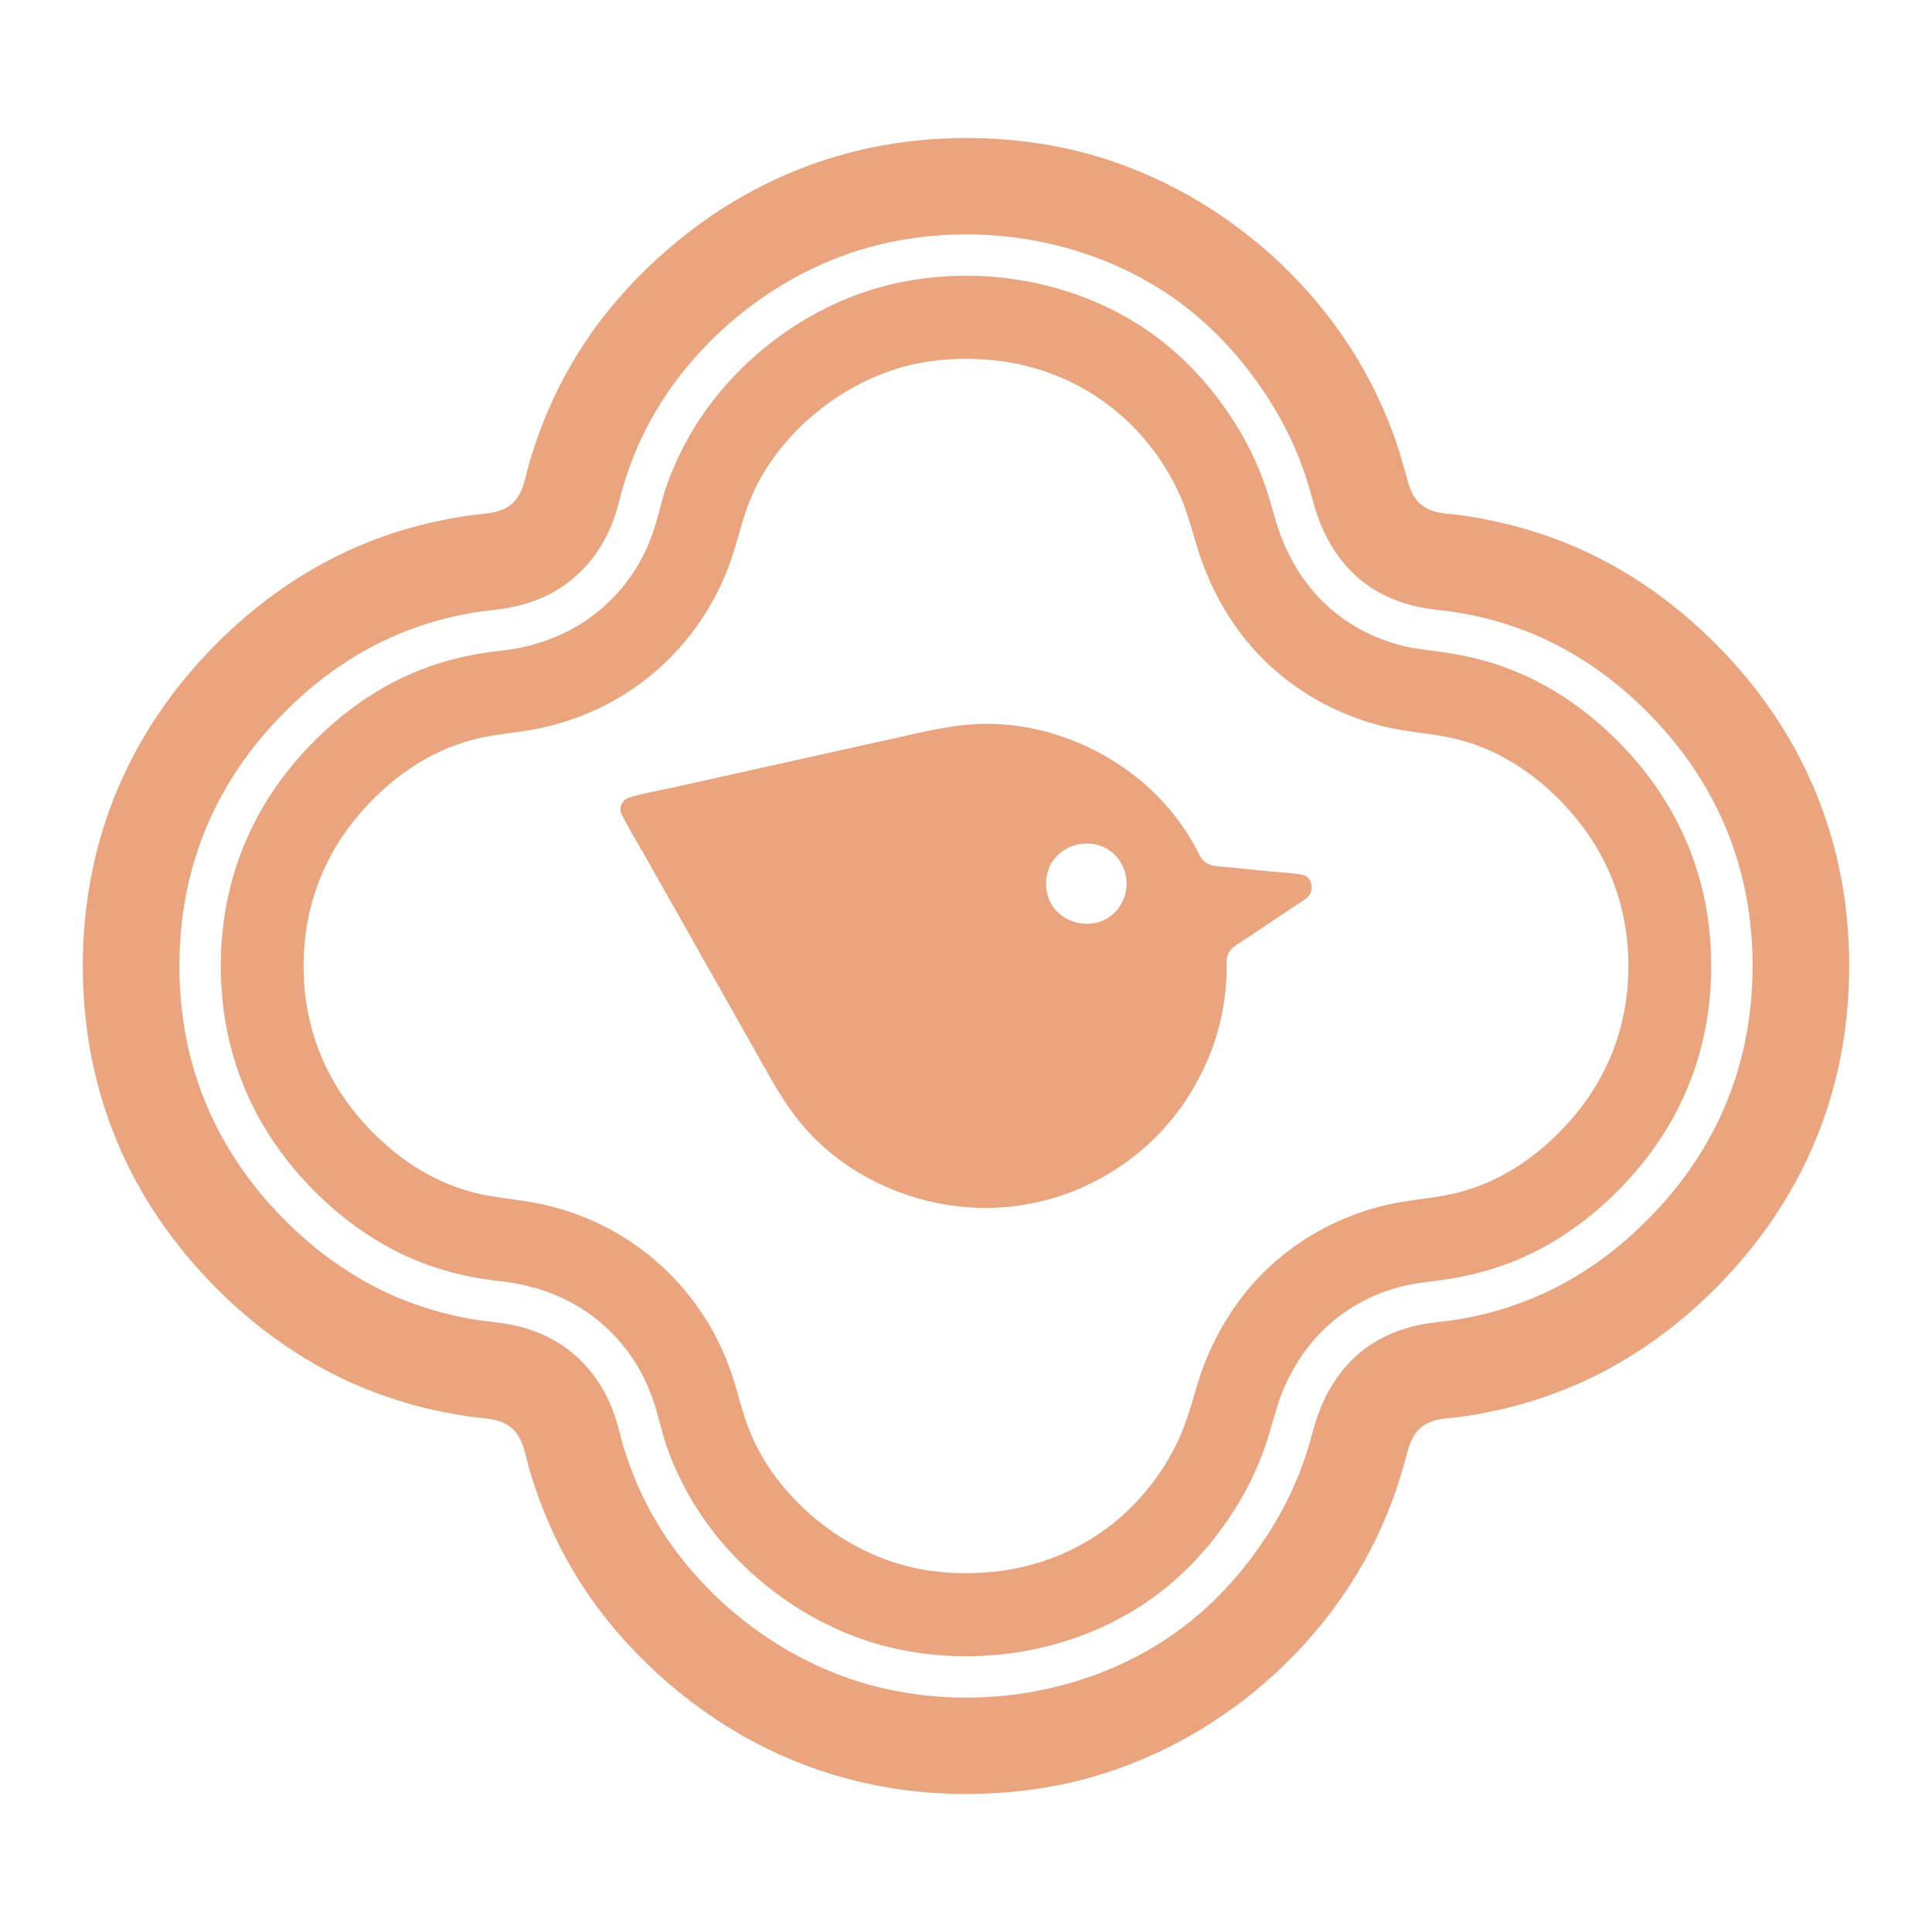
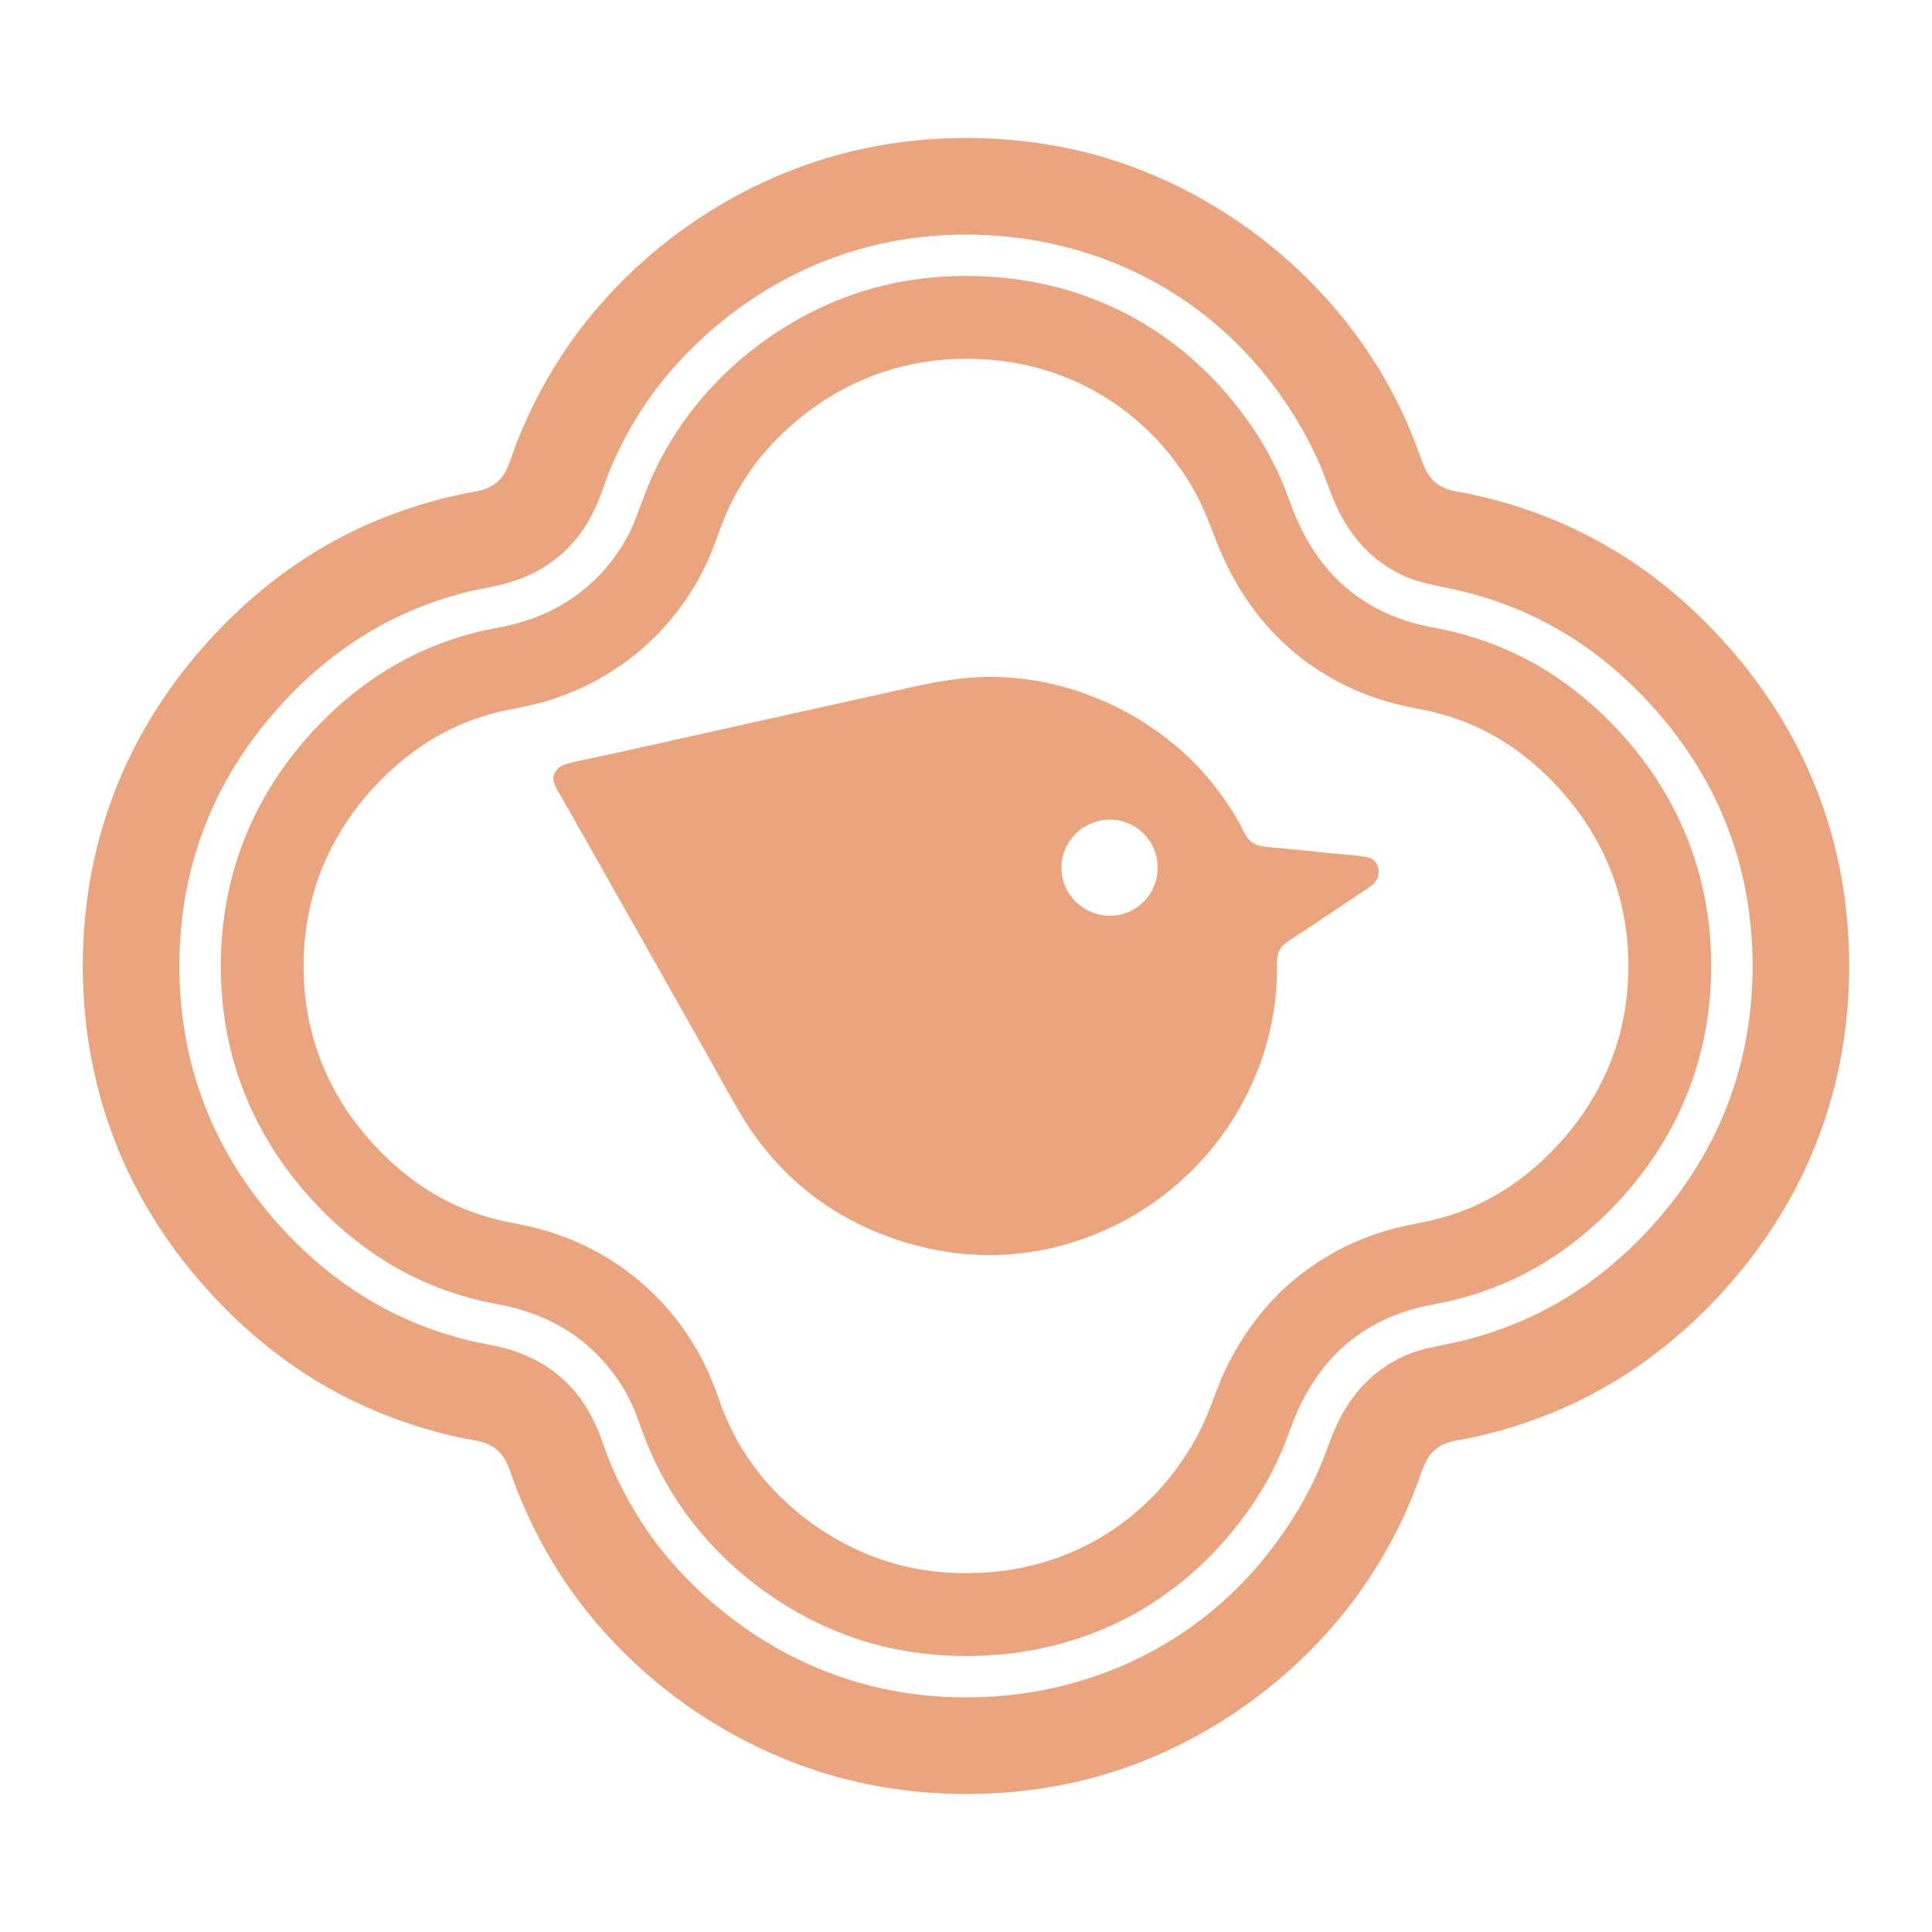
<svg xmlns="http://www.w3.org/2000/svg" viewBox="0 0 140 140" width="140" height="140">
-   <path fill="#EBA57E" d="M134 70C134 79.04 130.66 87.01 124.27 93.4C121.69 95.98 118.71 98.18 115.43 99.78C112.99 100.97 110.39 101.83 107.73 102.35C107.05 102.49 106.36 102.6 105.67 102.69C105.12 102.76 104.55 102.78 104.01 102.92C103.7 103.01 103.39 103.14 103.13 103.32C102.28 103.91 102.07 104.9 101.82 105.83C101.7 106.26 101.58 106.68 101.45 107.11C100.71 109.48 99.69 111.78 98.41 113.91C93.99 121.32 86.48 126.98 78.09 129.05C75.45 129.7 72.72 130 70 130C61.92 130 54.52 127.23 48.41 121.95C46.33 120.16 44.45 118.13 42.86 115.88C41.18 113.49 39.84 110.86 38.88 108.09C38.67 107.48 38.47 106.87 38.3 106.25C38.03 105.27 37.89 104.19 37.09 103.49C36.27 102.78 35.19 102.8 34.18 102.67C33.59 102.59 33 102.49 32.41 102.38C29.7 101.86 27.05 100.99 24.57 99.78C21.29 98.18 18.31 95.98 15.73 93.4C9.34 87.01 6 79.04 6 70C6 60.96 9.34 52.99 15.73 46.6C18.31 44.02 21.29 41.82 24.57 40.22C27.05 39.01 29.7 38.14 32.41 37.62C33 37.51 33.59 37.41 34.18 37.33C35.19 37.2 36.27 37.22 37.09 36.51C37.89 35.81 38.03 34.73 38.3 33.75C38.47 33.13 38.67 32.52 38.88 31.91C39.84 29.14 41.18 26.51 42.86 24.12C44.45 21.87 46.33 19.84 48.41 18.05C54.52 12.77 61.92 10 70 10C72.72 10 75.45 10.3 78.09 10.95C86.48 13.02 93.99 18.68 98.41 26.09C99.69 28.22 100.71 30.52 101.45 32.89C101.58 33.32 101.7 33.74 101.82 34.17C102.07 35.1 102.28 36.09 103.13 36.68C103.39 36.86 103.7 36.99 104.01 37.08C104.55 37.22 105.12 37.24 105.67 37.31C106.36 37.4 107.05 37.51 107.73 37.65C110.39 38.17 112.99 39.03 115.43 40.22C118.71 41.82 121.69 44.02 124.27 46.6C130.66 52.99 134 60.96 134 70ZM127 70C127 62.64 124.24 56.3 118.96 51.19C116.69 49 114.06 47.18 111.14 45.96C109.47 45.26 107.72 44.75 105.94 44.44C105.12 44.29 104.29 44.22 103.46 44.1C101.63 43.82 99.89 43.12 98.47 41.92C96.96 40.64 95.95 38.89 95.35 37.02C95.09 36.2 94.9 35.36 94.62 34.54C94.03 32.75 93.24 31.04 92.26 29.44C90.47 26.51 88.18 23.88 85.4 21.85C79.23 17.35 70.97 15.93 63.59 17.76C56.62 19.48 50.26 24.5 46.93 30.86C46.25 32.16 45.69 33.53 45.25 34.94C45.01 35.69 44.85 36.45 44.62 37.2C43.96 39.26 42.74 41.09 40.96 42.36C39.59 43.34 38 43.89 36.33 44.13C35.62 44.23 34.9 44.29 34.19 44.41C32.31 44.74 30.47 45.27 28.72 46.02C25.81 47.26 23.19 49.09 20.93 51.3C15.71 56.4 13 62.7 13 70C13 77.3 15.71 83.6 20.93 88.7C23.19 90.91 25.81 92.74 28.72 93.98C30.47 94.73 32.31 95.26 34.19 95.59C34.9 95.71 35.62 95.77 36.33 95.87C38 96.11 39.59 96.66 40.96 97.64C42.74 98.91 43.96 100.74 44.62 102.8C44.85 103.55 45.01 104.31 45.25 105.06C45.69 106.47 46.25 107.84 46.93 109.14C50.26 115.5 56.62 120.52 63.59 122.24C70.97 124.07 79.23 122.65 85.4 118.15C88.18 116.12 90.47 113.49 92.26 110.56C93.24 108.96 94.03 107.25 94.62 105.46C94.9 104.64 95.09 103.8 95.35 102.98C95.95 101.11 96.96 99.36 98.47 98.08C99.89 96.88 101.63 96.18 103.46 95.9C104.29 95.78 105.12 95.71 105.94 95.56C107.72 95.25 109.47 94.74 111.14 94.04C114.06 92.82 116.69 91 118.96 88.81C124.24 83.7 127 77.36 127 70ZM124 70C124 76.52 121.51 82.19 116.82 86.7C114.72 88.72 112.28 90.38 109.56 91.45C108.14 92.01 106.67 92.4 105.17 92.65C103.92 92.86 102.65 92.93 101.42 93.26C99.63 93.74 97.93 94.6 96.51 95.81C94.95 97.13 93.77 98.85 92.98 100.73C92.58 101.7 92.32 102.7 92.03 103.7C91.55 105.36 90.87 106.98 90.01 108.48C88.39 111.29 86.24 113.81 83.62 115.72C78.16 119.7 70.84 120.95 64.31 119.33C58.03 117.77 52.28 113.17 49.4 107.37C48.8 106.18 48.28 104.91 47.95 103.63C47.68 102.58 47.41 101.55 46.98 100.55C46.1 98.45 44.65 96.62 42.81 95.28C41.06 94 39.03 93.25 36.89 92.92C36.18 92.82 35.47 92.76 34.76 92.64C33.29 92.39 31.85 92 30.47 91.46C27.74 90.39 25.29 88.73 23.18 86.7C18.49 82.19 16 76.52 16 70C16 63.48 18.49 57.81 23.18 53.3C25.29 51.27 27.74 49.61 30.47 48.54C31.85 48 33.29 47.61 34.76 47.36C35.47 47.24 36.18 47.18 36.89 47.08C39.03 46.75 41.06 46 42.81 44.72C44.65 43.38 46.1 41.55 46.98 39.45C47.41 38.45 47.68 37.42 47.95 36.37C48.28 35.09 48.8 33.82 49.4 32.63C52.28 26.83 58.03 22.23 64.31 20.67C70.84 19.05 78.16 20.3 83.62 24.28C86.24 26.19 88.39 28.71 90.01 31.52C90.87 33.02 91.55 34.64 92.03 36.3C92.32 37.3 92.58 38.3 92.99 39.27C93.77 41.15 94.95 42.87 96.51 44.19C97.93 45.4 99.63 46.26 101.42 46.74C102.65 47.07 103.92 47.14 105.17 47.35C106.67 47.6 108.14 47.99 109.56 48.55C112.28 49.62 114.72 51.28 116.82 53.3C121.51 57.81 124 63.48 124 70ZM118 70C118 65.04 116.05 60.78 112.44 57.41C110.87 55.95 109.05 54.75 107.03 54.01C104.52 53.09 102.84 53.24 100.41 52.67C97.64 52.02 95.03 50.74 92.83 48.94C90.33 46.9 88.47 44.21 87.29 41.21C86.5 39.19 86.21 37.25 85.21 35.27C82.6 30.05 77.68 26.64 71.86 26.09C69.86 25.9 67.81 26 65.85 26.48C61.32 27.59 57.08 30.89 54.91 35.03C53.7 37.35 53.57 39.18 52.62 41.52C51.33 44.7 49.17 47.49 46.41 49.52C44.3 51.08 41.86 52.17 39.3 52.73C36.99 53.24 35.45 53.12 33.08 53.97C31.01 54.71 29.16 55.92 27.56 57.41C23.95 60.78 22 65.04 22 70C22 74.96 23.95 79.21 27.56 82.59C29.16 84.08 31.01 85.29 33.08 86.03C35.45 86.88 36.99 86.76 39.3 87.27C41.86 87.83 44.3 88.92 46.41 90.48C49.17 92.51 51.33 95.3 52.62 98.48C53.57 100.82 53.7 102.65 54.91 104.97C57.08 109.11 61.32 112.41 65.85 113.52C67.81 114 69.86 114.1 71.86 113.91C77.68 113.36 82.6 109.95 85.21 104.73C86.21 102.75 86.5 100.82 87.29 98.79C88.47 95.8 90.33 93.1 92.83 91.06C95.03 89.26 97.64 87.98 100.4 87.33C102.84 86.76 104.52 86.91 107.03 85.99C109.05 85.25 110.87 84.05 112.44 82.59C116.05 79.21 118 74.96 118 70ZM89.04 69.02C89.02 69.12 88.92 69.28 88.9 69.46C88.87 69.69 88.87 69.92 88.88 70.15C88.88 70.28 88.88 70.41 88.88 70.53C88.86 71.29 88.79 72.04 88.67 72.79C88.35 74.83 87.64 76.8 86.62 78.6C85.6 80.42 84.26 82.06 82.66 83.4C77.7 87.56 71.07 88.65 65.03 86.34C63.2 85.63 61.47 84.64 59.97 83.36C57.47 81.22 56.35 79.03 54.77 76.24C53.29 73.62 51.8 70.99 50.32 68.36C49.1 66.21 47.89 64.07 46.68 61.92C46.38 61.4 45.12 59.28 45 58.88C44.93 58.66 44.97 58.52 44.99 58.42C45 58.38 45.01 58.34 45.01 58.31C45.13 58.2 45.12 58.04 45.45 57.85C45.79 57.66 48.14 57.2 48.7 57.08C51.35 56.49 54.01 55.9 56.66 55.31C59.41 54.7 62.16 54.09 64.91 53.48C67.06 53 69.2 52.46 71.42 52.45C75.47 52.43 79.48 53.95 82.6 56.52C83.87 57.57 84.98 58.8 85.89 60.17C86.18 60.6 86.44 61.05 86.69 61.5C86.81 61.73 86.91 61.97 87.06 62.19C87.17 62.34 87.33 62.44 87.39 62.53C87.52 62.56 87.66 62.67 87.84 62.71C88.28 62.81 88.75 62.81 89.2 62.86C90.2 62.96 91.21 63.06 92.21 63.16C92.68 63.21 94.24 63.29 94.58 63.46C94.91 63.63 94.88 63.8 94.98 63.88C94.98 63.94 94.99 63.99 95.01 64.05C95.04 64.16 95.08 64.3 95 64.62C94.87 65.08 94.34 65.31 93.98 65.56C93.69 65.75 93.39 65.95 93.1 66.14C92.22 66.73 91.34 67.32 90.46 67.91C90.09 68.16 89.68 68.39 89.33 68.67C89.21 68.78 89.14 68.92 89.04 69.02ZM81.64 64.03C81.64 63.61 81.55 63.19 81.37 62.8C80.06 59.99 75.8 60.93 75.8 64.03C75.8 67.14 80.06 68.08 81.37 65.26C81.55 64.88 81.64 64.46 81.64 64.03Z" />
+   <path fill="#EBA57E" d="M134 70C134 79.06 130.78 87.19 124.63 93.83C122.19 96.47 119.38 98.77 116.25 100.54C113.8 101.94 111.17 103 108.45 103.74C107.84 103.9 107.22 104.05 106.6 104.19C106 104.31 105.37 104.37 104.8 104.59C104.48 104.7 104.19 104.87 103.94 105.1C103.72 105.29 103.55 105.52 103.41 105.77C103.09 106.33 102.91 106.97 102.68 107.58C102.44 108.22 102.18 108.86 101.9 109.49C100.73 112.11 99.22 114.58 97.43 116.82C92.71 122.71 86.04 127.09 78.72 128.95C75.97 129.64 73.13 129.98 70.29 130C67.65 130.02 65.01 129.76 62.44 129.2C53.89 127.34 46.08 122.07 41.12 114.87C39.77 112.9 38.63 110.79 37.71 108.58C37.55 108.19 37.39 107.8 37.25 107.4C36.93 106.51 36.7 105.57 35.91 104.97C35.64 104.77 35.35 104.63 35.04 104.53C34.51 104.36 33.95 104.3 33.41 104.19C32.73 104.04 32.05 103.88 31.38 103.69C28.77 102.97 26.24 101.95 23.88 100.62C20.7 98.83 17.84 96.51 15.37 93.83C9.22 87.19 6 79.06 6 70C6 60.94 9.22 52.81 15.37 46.17C17.84 43.49 20.7 41.17 23.88 39.38C26.24 38.05 28.77 37.03 31.38 36.31C32.05 36.12 32.73 35.96 33.41 35.81C33.95 35.7 34.51 35.64 35.04 35.47C35.35 35.37 35.64 35.23 35.91 35.03C36.7 34.43 36.93 33.49 37.25 32.6C37.39 32.2 37.55 31.81 37.71 31.42C38.63 29.21 39.77 27.1 41.12 25.13C46.08 17.93 53.89 12.66 62.44 10.8C65.01 10.24 67.65 9.98 70.29 10C73.13 10.02 75.97 10.36 78.72 11.05C86.04 12.91 92.71 17.29 97.43 23.18C99.22 25.42 100.73 27.89 101.9 30.51C102.18 31.14 102.44 31.78 102.68 32.42C102.91 33.03 103.09 33.67 103.41 34.23C103.55 34.48 103.72 34.71 103.94 34.9C104.19 35.13 104.48 35.3 104.8 35.41C105.37 35.63 106 35.69 106.6 35.81C107.22 35.95 107.84 36.1 108.45 36.26C111.17 37 113.8 38.06 116.25 39.46C119.38 41.23 122.19 43.53 124.63 46.17C130.78 52.81 134 60.94 134 70ZM127 70C127 62.62 124.38 56.13 119.34 50.75C117.16 48.43 114.62 46.44 111.77 44.99C109.97 44.07 108.07 43.37 106.11 42.88C103.73 42.29 102.24 42.31 100.1 40.78C98.52 39.65 97.39 38.02 96.65 36.25C96.32 35.47 96.06 34.67 95.74 33.9C95.18 32.58 94.52 31.31 93.76 30.09C89.76 23.69 83.74 19.35 76.36 17.69C74.2 17.2 71.99 16.99 69.78 17C63.4 17.05 57.56 19.13 52.57 23.08C50.58 24.66 48.79 26.48 47.29 28.53C46.1 30.17 45.1 31.94 44.3 33.8C43.99 34.54 43.75 35.3 43.46 36.04C42.82 37.7 41.86 39.19 40.48 40.33C39.19 41.41 37.66 42.08 36.03 42.44C35.29 42.6 34.54 42.72 33.8 42.91C31.93 43.38 30.1 44.05 28.37 44.92C25.52 46.35 22.96 48.32 20.77 50.64C15.66 56.04 13 62.56 13 70C13 77.44 15.66 83.96 20.77 89.36C22.96 91.68 25.52 93.65 28.37 95.08C30.1 95.95 31.93 96.62 33.8 97.09C34.54 97.28 35.29 97.4 36.03 97.56C37.66 97.92 39.19 98.59 40.48 99.67C41.86 100.81 42.82 102.3 43.46 103.96C43.75 104.7 43.99 105.46 44.3 106.2C45.1 108.06 46.1 109.83 47.29 111.47C48.79 113.52 50.58 115.34 52.57 116.92C57.56 120.87 63.4 122.95 69.78 123C71.99 123.01 74.2 122.8 76.36 122.31C83.74 120.65 89.76 116.31 93.76 109.91C94.52 108.69 95.18 107.42 95.74 106.1C96.06 105.33 96.32 104.53 96.65 103.75C97.39 101.98 98.52 100.35 100.1 99.22C102.24 97.69 103.73 97.71 106.11 97.12C108.07 96.63 109.97 95.93 111.77 95.01C114.62 93.56 117.16 91.57 119.34 89.25C124.38 83.87 127 77.38 127 70ZM124 70C124 76.65 121.59 82.54 117.01 87.35C114.96 89.49 112.57 91.31 109.89 92.59C108.43 93.29 106.89 93.83 105.32 94.22C104.57 94.4 103.82 94.52 103.07 94.69C101.07 95.15 99.18 96.03 97.61 97.36C95.89 98.8 94.65 100.7 93.81 102.76C93.49 103.54 93.24 104.33 92.91 105.09C92.29 106.53 91.53 107.91 90.64 109.2C86.12 115.74 79.34 119.58 71.38 119.97C69.02 120.08 66.63 119.91 64.32 119.38C57.88 117.92 51.96 113.62 48.56 107.95C47.83 106.75 47.22 105.48 46.72 104.17C46.34 103.19 46.03 102.21 45.55 101.27C44.64 99.52 43.32 97.99 41.72 96.83C40.21 95.74 38.48 95.03 36.67 94.63C35.97 94.48 35.27 94.37 34.59 94.2C33 93.8 31.45 93.25 29.98 92.53C27.35 91.25 25 89.46 22.99 87.35C18.41 82.54 16 76.65 16 70C16 63.35 18.41 57.46 22.99 52.65C25 50.54 27.35 48.75 29.98 47.47C31.45 46.75 33 46.2 34.59 45.8C35.27 45.63 35.97 45.52 36.67 45.37C38.48 44.97 40.21 44.26 41.72 43.17C43.32 42.01 44.64 40.48 45.55 38.73C46.03 37.79 46.34 36.81 46.72 35.83C47.22 34.52 47.83 33.25 48.56 32.05C51.96 26.38 57.88 22.08 64.32 20.62C66.63 20.09 69.02 19.92 71.38 20.03C79.34 20.42 86.12 24.26 90.64 30.8C91.53 32.09 92.29 33.47 92.91 34.91C93.24 35.68 93.5 36.47 93.81 37.24C94.65 39.3 95.89 41.21 97.61 42.64C99.18 43.97 101.07 44.85 103.07 45.31C103.82 45.48 104.57 45.6 105.32 45.78C106.89 46.17 108.43 46.71 109.89 47.41C112.57 48.69 114.96 50.51 117.01 52.65C121.59 57.46 124 63.35 124 70ZM118 70C118 64.82 116.07 60.27 112.45 56.57C110.82 54.91 108.92 53.52 106.79 52.58C105.66 52.09 104.47 51.71 103.26 51.46C102.35 51.28 101.45 51.11 100.56 50.85C98.47 50.25 96.5 49.29 94.74 48.02C92.24 46.2 90.26 43.75 88.91 40.97C87.9 38.91 87.54 37.21 86.3 35.14C83.68 30.76 79.55 27.68 74.58 26.51C73.09 26.16 71.57 26 70.05 26C65.57 25.99 61.44 27.47 57.96 30.3C56.43 31.54 55.07 33 54 34.66C53.32 35.71 52.75 36.84 52.31 38C51.92 39.05 51.56 40.09 51.07 41.1C49.89 43.51 48.2 45.65 46.13 47.35C44.21 48.91 41.99 50.09 39.62 50.8C38.64 51.09 37.64 51.28 36.64 51.48C35.47 51.73 34.31 52.1 33.21 52.58C31.08 53.52 29.18 54.91 27.55 56.57C23.97 60.23 22.04 64.72 22 69.85C21.96 75.09 23.89 79.69 27.55 83.43C29.18 85.09 31.08 86.48 33.21 87.42C34.31 87.9 35.47 88.27 36.64 88.52C37.59 88.71 38.54 88.89 39.48 89.16C41.56 89.77 43.54 90.73 45.3 92.01C47.71 93.77 49.68 96.1 51.01 98.77C51.39 99.54 51.72 100.34 52.02 101.15C52.14 101.49 52.24 101.83 52.37 102.16C52.76 103.13 53.22 104.07 53.76 104.96C56.35 109.21 60.88 112.45 65.74 113.54C67.41 113.92 69.13 114.05 70.84 113.98C77.17 113.75 82.66 110.6 86.06 105.25C86.68 104.28 87.2 103.25 87.62 102.18C88.02 101.17 88.36 100.16 88.83 99.18C90.03 96.7 91.7 94.45 93.83 92.69C95.76 91.1 98.02 89.9 100.42 89.19C101.35 88.91 102.3 88.73 103.26 88.54C104.47 88.29 105.66 87.91 106.79 87.42C108.92 86.48 110.82 85.09 112.45 83.43C116.07 79.73 118 75.18 118 70ZM92.65 68.97C92.64 69.13 92.56 69.28 92.55 69.44C92.53 69.67 92.53 69.91 92.54 70.15C92.54 70.3 92.54 70.44 92.54 70.58C92.51 71.52 92.43 72.46 92.28 73.39C91.83 76.16 90.79 78.82 89.29 81.19C85.54 87.13 78.84 90.91 71.8 90.95C67.75 90.97 63.68 89.75 60.27 87.6C57.74 86 55.64 83.83 54.03 81.31C53.17 79.95 52.42 78.52 51.64 77.13C50.01 74.24 48.38 71.36 46.75 68.47C45.19 65.72 43.63 62.96 42.08 60.21C41.63 59.42 41.19 58.64 40.74 57.85C40.53 57.47 40.22 57.06 40.12 56.62C40.07 56.39 40.12 56.25 40.15 56.14C40.17 56.1 40.18 56.06 40.18 56.02C40.33 55.88 40.31 55.69 40.76 55.47C41.14 55.27 43.82 54.74 44.44 54.61C47.58 53.91 50.71 53.21 53.85 52.51C57.18 51.77 60.52 51.03 63.85 50.29C66.51 49.7 69 49.05 71.75 49.05C76.56 49.04 81.34 50.86 85.04 53.91C86.47 55.08 87.72 56.45 88.76 57.97C89.16 58.54 89.53 59.14 89.87 59.75C90.04 60.07 90.18 60.41 90.38 60.7C90.48 60.84 90.63 60.94 90.72 61.05C90.93 61.12 90.97 61.24 91.32 61.3C91.86 61.41 92.44 61.42 92.99 61.48C94.24 61.61 95.49 61.73 96.74 61.86C97.28 61.91 98.95 62.01 99.34 62.2C99.65 62.34 99.66 62.51 99.77 62.58C99.77 62.64 99.79 62.69 99.82 62.75C99.88 62.88 99.95 63.05 99.88 63.43C99.76 64.04 99.23 64.29 98.75 64.61C98.41 64.84 98.08 65.06 97.74 65.29C96.66 66.01 95.57 66.74 94.48 67.47C94.02 67.78 93.51 68.06 93.08 68.42C92.76 68.68 92.78 68.82 92.65 68.97ZM83.89 62.88C83.89 62.41 83.8 61.95 83.62 61.52C83.38 60.94 82.97 60.43 82.47 60.06C80.18 58.39 76.92 60.05 76.92 62.88C76.92 65.71 80.18 67.37 82.47 65.69C82.97 65.32 83.38 64.81 83.62 64.23C83.8 63.81 83.89 63.34 83.89 62.88Z" />
</svg>
